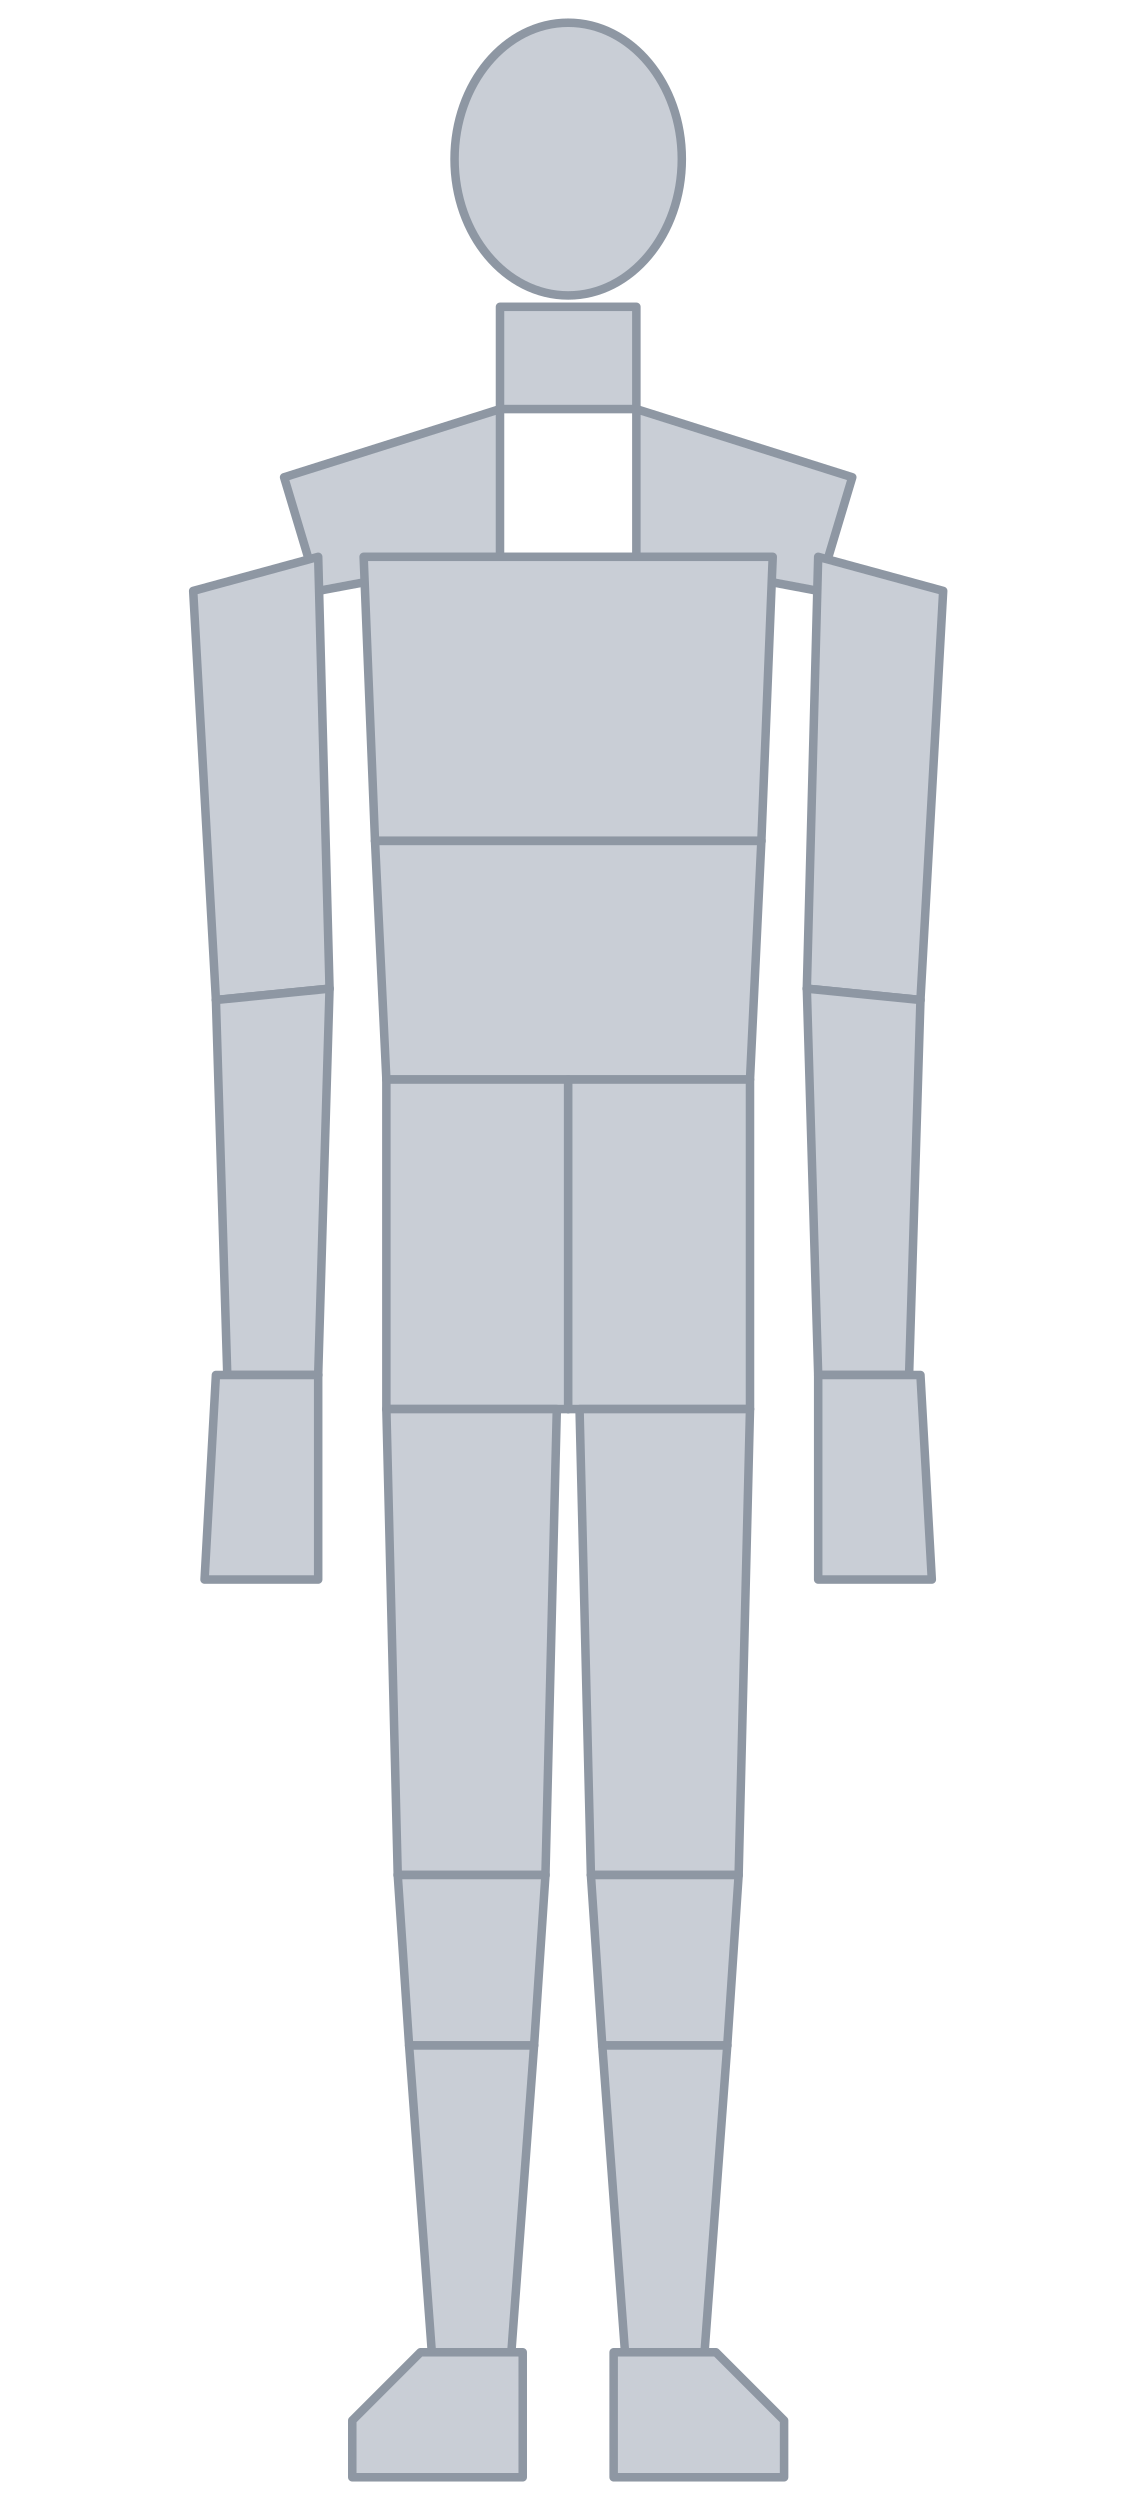
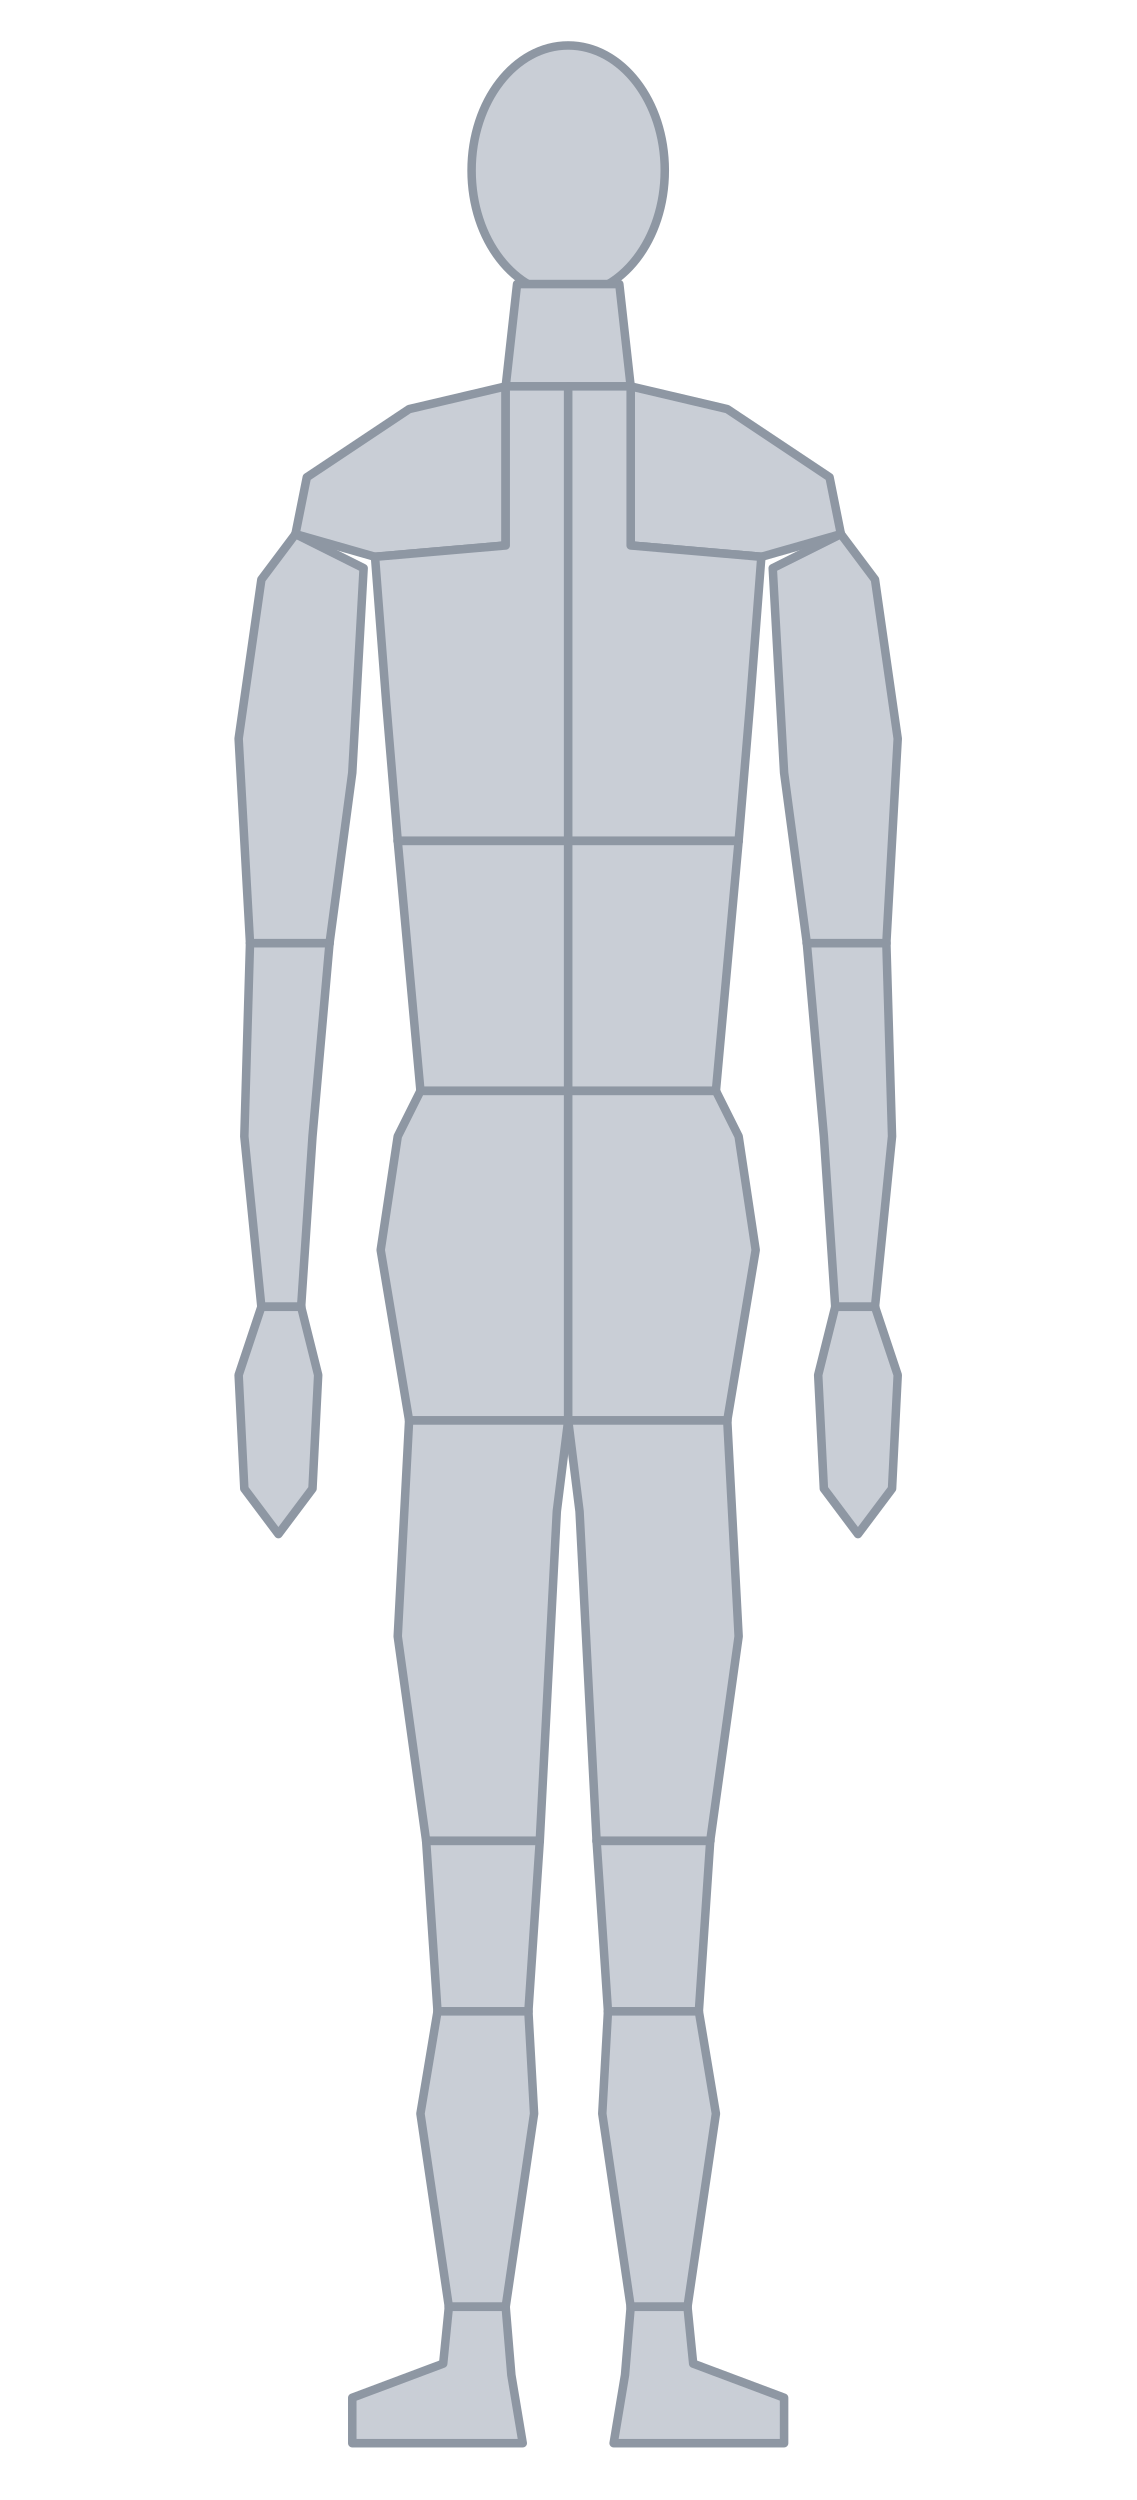
<svg xmlns="http://www.w3.org/2000/svg" width="200" height="440" viewBox="0 0 200 440">
  <g fill="#C9CED6" stroke="#8E97A3" stroke-width="1.5" stroke-linejoin="round">
-     <ellipse cx="100" cy="28" rx="20" ry="24" />
-     <polygon id="front_neck" points="88,54 112,54 112,72 88,72" />
-     <polygon id="front_left_shoulder" points="50,84 88,72 88,98 56,104" />
-     <polygon id="front_right_shoulder" points="112,72 150,84 144,104 112,98" />
-     <polygon id="front_chest" points="64,98 136,98 134,148 66,148" />
-     <polygon id="front_abdomen" points="66,148 134,148 132,190 68,190" />
-     <polygon id="front_left_hip" points="68,190 100,190 100,248 68,248" />
-     <polygon id="front_right_hip" points="100,190 132,190 132,248 100,248" />
-     <polygon id="front_left_upper_arm" points="34,104 56,98 58,174 38,176" />
-     <polygon id="front_right_upper_arm" points="144,98 166,104 162,176 142,174" />
-     <polygon id="front_left_forearm" points="38,176 58,174 56,242 40,242" />
-     <polygon id="front_right_forearm" points="142,174 162,176 160,242 144,242" />
-     <polygon id="front_left_hand_wrist" points="38,242 56,242 56,278 36,278" />
-     <polygon id="front_right_hand_wrist" points="144,242 162,242 164,278 144,278" />
-     <polygon id="front_left_front_thigh" points="68,248 98,248 96,330 70,330" />
-     <polygon id="front_right_front_thigh" points="102,248 132,248 130,330 104,330" />
-     <polygon id="front_left_knee" points="70,330 96,330 94,360 72,360" />
-     <polygon id="front_right_knee" points="104,330 130,330 128,360 106,360" />
-     <polygon id="front_left_calf" points="72,360 94,360 90,414 76,414" />
-     <polygon id="front_right_calf" points="106,360 128,360 124,414 110,414" />
-     <polygon id="front_left_ankle_foot" points="74,414 92,414 92,436 62,436 62,426" />
-     <polygon id="front_right_ankle_foot" points="108,414 126,414 138,426 138,436 108,436" />
+     <ellipse cx="100" cy="30" rx="17" ry="22" fill="#C9CED6" />
+     <polygon id="front_neck" fill="#C9CED6" points="91,50 109,50 111,68 89,68" />
+     <polygon id="front_left_shoulder" fill="#C9CED6" points="89,68 89,96 66,98 52,94 54,84 72,72" />
+     <polygon id="front_right_shoulder" fill="#C9CED6" points="111,68 128,72 146,84 148,94 134,98 111,96" />
+     <polygon id="front_left_chest" fill="#C9CED6" points="66,98 89,96 89,68 100,68 100,148 70,148 68,124" />
+     <polygon id="front_right_chest" fill="#C9CED6" points="100,68 111,68 111,96 134,98 132,124 130,148 100,148" />
+     <polygon id="front_left_abdomen" fill="#C9CED6" points="70,148 100,148 100,192 74,192 72,170" />
+     <polygon id="front_right_abdomen" fill="#C9CED6" points="100,148 130,148 128,170 126,192 100,192" />
+     <polygon id="front_left_hip" fill="#C9CED6" points="74,192 100,192 100,250 72,250 67,220 70,200" />
+     <polygon id="front_right_hip" fill="#C9CED6" points="100,192 126,192 130,200 133,220 128,250 100,250" />
+     <polygon id="front_left_upper_arm" fill="#C9CED6" points="52,94 64,100 62,136 58,166 44,166 42,130 46,102" />
+     <polygon id="front_right_upper_arm" fill="#C9CED6" points="148,94 154,102 158,130 156,166 142,166 138,136 136,100" />
+     <polygon id="front_left_forearm" fill="#C9CED6" points="44,166 58,166 55,200 53,230 46,230 43,200" />
+     <polygon id="front_right_forearm" fill="#C9CED6" points="142,166 156,166 157,200 154,230 147,230 145,200" />
+     <polygon id="front_left_hand_wrist" fill="#C9CED6" points="46,230 53,230 56,242 55,262 49,270 43,262 42,242" />
+     <polygon id="front_right_hand_wrist" fill="#C9CED6" points="147,230 154,230 158,242 157,262 151,270 145,262 144,242" />
+     <polygon id="front_left_front_thigh" fill="#C9CED6" points="72,250 100,250 98,266 95,324 75,324 70,288" />
+     <polygon id="front_right_front_thigh" fill="#C9CED6" points="100,250 128,250 130,288 125,324 105,324 102,266" />
+     <polygon id="front_left_knee" fill="#C9CED6" points="75,324 95,324 93,354 77,354" />
+     <polygon id="front_right_knee" fill="#C9CED6" points="105,324 125,324 123,354 107,354" />
+     <polygon id="front_left_calf" fill="#C9CED6" points="77,354 93,354 94,372 89,406 79,406 74,372" />
+     <polygon id="front_right_calf" fill="#C9CED6" points="107,354 123,354 126,372 121,406 111,406 106,372" />
+     <polygon id="front_left_ankle_foot" fill="#C9CED6" points="79,406 89,406 90,418 92,430 62,430 62,422 78,416" />
+     <polygon id="front_right_ankle_foot" fill="#C9CED6" points="111,406 121,406 122,416 138,422 138,430 108,430 110,418" />
  </g>
</svg>
